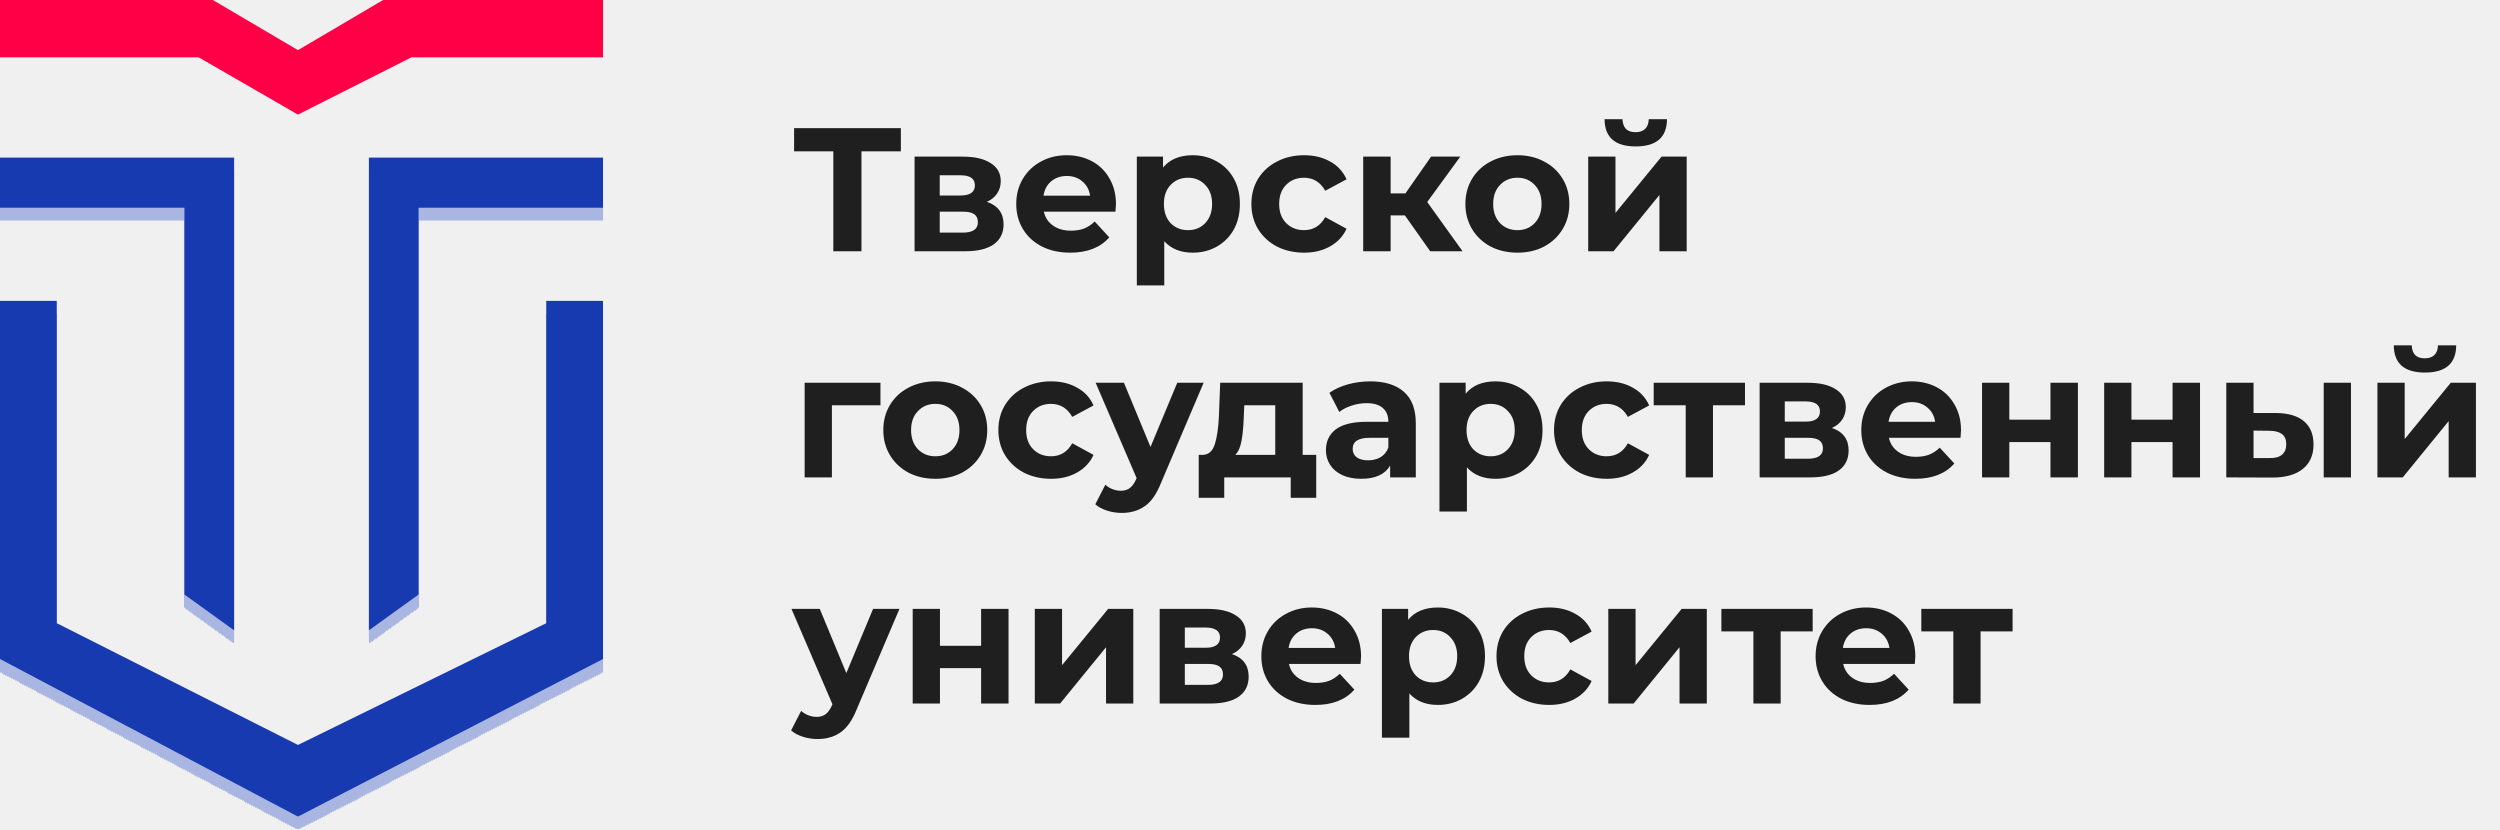
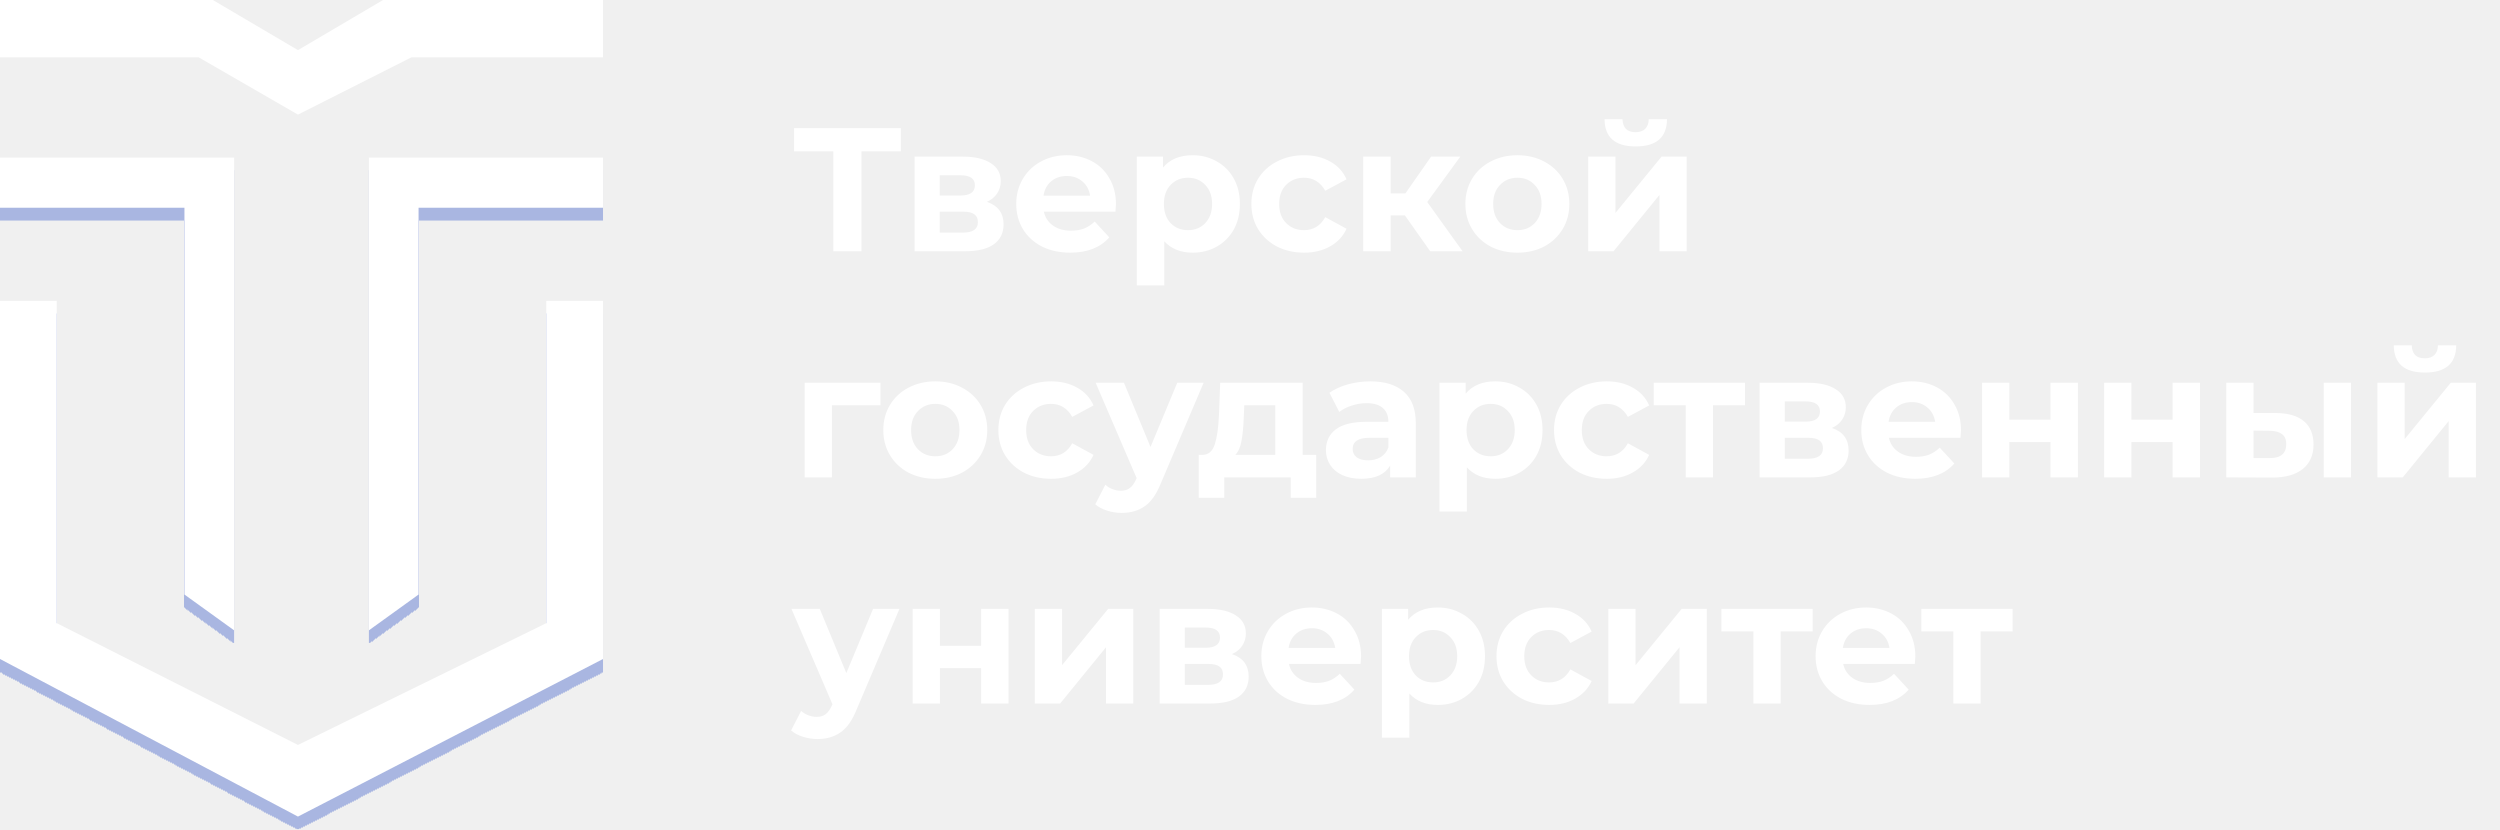
<svg xmlns="http://www.w3.org/2000/svg" width="199" height="66" viewBox="0 0 199 66" fill="none">
-   <path d="M16.941 0H0V4.561H15.812L23.718 9.123L32.753 4.561H48V0H30.494L23.718 3.991L16.941 0Z" fill="#FF0047" />
+   <path d="M16.941 0H0V4.561H15.812L23.718 9.123L32.753 4.561H48V0H30.494L23.718 3.991L16.941 0Z" fill="#fff" />
  <g filter="url(#filter0_d)">
-     <path d="M18.635 12.544H0V16.535H14.682V47.325L18.635 50.175V12.544Z" fill="#183AB1" />
+     <path d="M18.635 12.544H0V16.535H14.682V47.325L18.635 50.175V12.544Z" fill="#fff" />
  </g>
  <g filter="url(#filter1_d)">
-     <path d="M29.365 12.544H48V16.535H33.318V47.325L29.365 50.175V12.544Z" fill="#183AB1" />
+     <path d="M29.365 12.544H48V16.535H33.318V47.325L29.365 50.175V12.544Z" fill="#fff" />
  </g>
  <g filter="url(#filter2_d)">
-     <path d="M0 52.456V23.947H4.518V49.605L23.718 59.298L43.482 49.605V23.947H48V52.456L23.718 65L0 52.456Z" fill="#183AB1" />
+     <path d="M0 52.456V23.947H4.518V49.605L23.718 59.298L43.482 49.605V23.947H48V52.456L23.718 65L0 52.456Z" fill="#fff" />
  </g>
-   <path d="M71.708 12.048H68.572V20H66.332V12.048H63.21V10.2H71.708V12.048ZM78.554 16.066C79.441 16.365 79.884 16.962 79.884 17.858C79.884 18.539 79.627 19.067 79.114 19.44C78.601 19.813 77.835 20 76.818 20H72.8V12.468H76.65C77.593 12.468 78.33 12.641 78.862 12.986C79.394 13.322 79.66 13.798 79.66 14.414C79.66 14.787 79.562 15.119 79.366 15.408C79.179 15.688 78.909 15.907 78.554 16.066ZM74.802 15.562H76.454C77.219 15.562 77.602 15.291 77.602 14.75C77.602 14.218 77.219 13.952 76.454 13.952H74.802V15.562ZM76.636 18.516C77.439 18.516 77.84 18.241 77.84 17.69C77.84 17.401 77.747 17.191 77.56 17.06C77.373 16.92 77.079 16.85 76.678 16.85H74.802V18.516H76.636ZM88.831 16.262C88.831 16.29 88.817 16.486 88.789 16.85H83.091C83.194 17.317 83.436 17.685 83.819 17.956C84.202 18.227 84.678 18.362 85.247 18.362C85.639 18.362 85.984 18.306 86.283 18.194C86.591 18.073 86.876 17.886 87.137 17.634L88.299 18.894C87.59 19.706 86.554 20.112 85.191 20.112C84.342 20.112 83.59 19.949 82.937 19.622C82.284 19.286 81.78 18.824 81.425 18.236C81.07 17.648 80.893 16.981 80.893 16.234C80.893 15.497 81.066 14.834 81.411 14.246C81.766 13.649 82.246 13.187 82.853 12.86C83.469 12.524 84.155 12.356 84.911 12.356C85.648 12.356 86.316 12.515 86.913 12.832C87.51 13.149 87.977 13.607 88.313 14.204C88.658 14.792 88.831 15.478 88.831 16.262ZM84.925 14.008C84.43 14.008 84.015 14.148 83.679 14.428C83.343 14.708 83.138 15.091 83.063 15.576H86.773C86.698 15.1 86.493 14.722 86.157 14.442C85.821 14.153 85.41 14.008 84.925 14.008ZM94.943 12.356C95.643 12.356 96.278 12.519 96.847 12.846C97.426 13.163 97.878 13.616 98.205 14.204C98.532 14.783 98.695 15.459 98.695 16.234C98.695 17.009 98.532 17.69 98.205 18.278C97.878 18.857 97.426 19.309 96.847 19.636C96.278 19.953 95.643 20.112 94.943 20.112C93.982 20.112 93.226 19.809 92.675 19.202V22.716H90.491V12.468H92.577V13.336C93.118 12.683 93.907 12.356 94.943 12.356ZM94.565 18.32C95.125 18.32 95.582 18.133 95.937 17.76C96.301 17.377 96.483 16.869 96.483 16.234C96.483 15.599 96.301 15.095 95.937 14.722C95.582 14.339 95.125 14.148 94.565 14.148C94.005 14.148 93.543 14.339 93.179 14.722C92.824 15.095 92.647 15.599 92.647 16.234C92.647 16.869 92.824 17.377 93.179 17.76C93.543 18.133 94.005 18.32 94.565 18.32ZM103.81 20.112C103.007 20.112 102.284 19.949 101.64 19.622C101.005 19.286 100.506 18.824 100.142 18.236C99.787 17.648 99.61 16.981 99.61 16.234C99.61 15.487 99.787 14.82 100.142 14.232C100.506 13.644 101.005 13.187 101.64 12.86C102.284 12.524 103.007 12.356 103.81 12.356C104.603 12.356 105.294 12.524 105.882 12.86C106.479 13.187 106.913 13.658 107.184 14.274L105.49 15.184C105.098 14.493 104.533 14.148 103.796 14.148C103.226 14.148 102.755 14.335 102.382 14.708C102.008 15.081 101.822 15.59 101.822 16.234C101.822 16.878 102.008 17.387 102.382 17.76C102.755 18.133 103.226 18.32 103.796 18.32C104.542 18.32 105.107 17.975 105.49 17.284L107.184 18.208C106.913 18.805 106.479 19.272 105.882 19.608C105.294 19.944 104.603 20.112 103.81 20.112ZM111.829 17.144H110.695V20H108.511V12.468H110.695V15.394H111.871L113.915 12.468H116.239L113.607 16.08L116.421 20H113.845L111.829 17.144ZM120.789 20.112C119.996 20.112 119.282 19.949 118.647 19.622C118.022 19.286 117.532 18.824 117.177 18.236C116.822 17.648 116.645 16.981 116.645 16.234C116.645 15.487 116.822 14.82 117.177 14.232C117.532 13.644 118.022 13.187 118.647 12.86C119.282 12.524 119.996 12.356 120.789 12.356C121.582 12.356 122.292 12.524 122.917 12.86C123.542 13.187 124.032 13.644 124.387 14.232C124.742 14.82 124.919 15.487 124.919 16.234C124.919 16.981 124.742 17.648 124.387 18.236C124.032 18.824 123.542 19.286 122.917 19.622C122.292 19.949 121.582 20.112 120.789 20.112ZM120.789 18.32C121.349 18.32 121.806 18.133 122.161 17.76C122.525 17.377 122.707 16.869 122.707 16.234C122.707 15.599 122.525 15.095 122.161 14.722C121.806 14.339 121.349 14.148 120.789 14.148C120.229 14.148 119.767 14.339 119.403 14.722C119.039 15.095 118.857 15.599 118.857 16.234C118.857 16.869 119.039 17.377 119.403 17.76C119.767 18.133 120.229 18.32 120.789 18.32ZM126.421 12.468H128.591V16.948L132.259 12.468H134.261V20H132.091V15.52L128.437 20H126.421V12.468ZM130.201 11.656C128.558 11.656 127.732 10.933 127.723 9.486H129.151C129.16 9.813 129.249 10.069 129.417 10.256C129.594 10.433 129.851 10.522 130.187 10.522C130.523 10.522 130.78 10.433 130.957 10.256C131.144 10.069 131.237 9.813 131.237 9.486H132.693C132.684 10.933 131.853 11.656 130.201 11.656ZM70.084 32.26H66.22V38H64.05V30.468H70.084V32.26ZM74.455 38.112C73.662 38.112 72.948 37.949 72.313 37.622C71.688 37.286 71.198 36.824 70.843 36.236C70.488 35.648 70.311 34.981 70.311 34.234C70.311 33.487 70.488 32.82 70.843 32.232C71.198 31.644 71.688 31.187 72.313 30.86C72.948 30.524 73.662 30.356 74.455 30.356C75.248 30.356 75.958 30.524 76.583 30.86C77.208 31.187 77.698 31.644 78.053 32.232C78.408 32.82 78.585 33.487 78.585 34.234C78.585 34.981 78.408 35.648 78.053 36.236C77.698 36.824 77.208 37.286 76.583 37.622C75.958 37.949 75.248 38.112 74.455 38.112ZM74.455 36.32C75.015 36.32 75.472 36.133 75.827 35.76C76.191 35.377 76.373 34.869 76.373 34.234C76.373 33.599 76.191 33.095 75.827 32.722C75.472 32.339 75.015 32.148 74.455 32.148C73.895 32.148 73.433 32.339 73.069 32.722C72.705 33.095 72.523 33.599 72.523 34.234C72.523 34.869 72.705 35.377 73.069 35.76C73.433 36.133 73.895 36.32 74.455 36.32ZM83.671 38.112C82.868 38.112 82.145 37.949 81.501 37.622C80.866 37.286 80.367 36.824 80.003 36.236C79.648 35.648 79.471 34.981 79.471 34.234C79.471 33.487 79.648 32.82 80.003 32.232C80.367 31.644 80.866 31.187 81.501 30.86C82.145 30.524 82.868 30.356 83.671 30.356C84.464 30.356 85.155 30.524 85.743 30.86C86.34 31.187 86.774 31.658 87.045 32.274L85.351 33.184C84.959 32.493 84.394 32.148 83.657 32.148C83.088 32.148 82.616 32.335 82.243 32.708C81.87 33.081 81.683 33.59 81.683 34.234C81.683 34.878 81.87 35.387 82.243 35.76C82.616 36.133 83.088 36.32 83.657 36.32C84.404 36.32 84.968 35.975 85.351 35.284L87.045 36.208C86.774 36.805 86.34 37.272 85.743 37.608C85.155 37.944 84.464 38.112 83.671 38.112ZM95.809 30.468L92.407 38.462C92.062 39.33 91.632 39.941 91.119 40.296C90.615 40.651 90.004 40.828 89.285 40.828C88.893 40.828 88.506 40.767 88.123 40.646C87.74 40.525 87.428 40.357 87.185 40.142L87.983 38.588C88.151 38.737 88.342 38.854 88.557 38.938C88.781 39.022 89 39.064 89.215 39.064C89.514 39.064 89.756 38.989 89.943 38.84C90.13 38.7 90.298 38.462 90.447 38.126L90.475 38.056L87.213 30.468H89.467L91.581 35.578L93.709 30.468H95.809ZM104.771 36.208V39.624H102.741V38H97.449V39.624H95.419V36.208H95.727C96.194 36.199 96.516 35.923 96.693 35.382C96.871 34.841 96.983 34.071 97.029 33.072L97.127 30.468H103.693V36.208H104.771ZM99.003 33.226C98.975 33.991 98.915 34.617 98.821 35.102C98.737 35.587 98.574 35.956 98.331 36.208H101.509V32.26H99.045L99.003 33.226ZM109.072 30.356C110.238 30.356 111.134 30.636 111.76 31.196C112.385 31.747 112.698 32.582 112.698 33.702V38H110.654V37.062C110.243 37.762 109.478 38.112 108.358 38.112C107.779 38.112 107.275 38.014 106.846 37.818C106.426 37.622 106.104 37.351 105.88 37.006C105.656 36.661 105.544 36.269 105.544 35.83C105.544 35.13 105.805 34.579 106.328 34.178C106.86 33.777 107.676 33.576 108.778 33.576H110.514C110.514 33.1 110.369 32.736 110.08 32.484C109.79 32.223 109.356 32.092 108.778 32.092C108.376 32.092 107.98 32.157 107.588 32.288C107.205 32.409 106.878 32.577 106.608 32.792L105.824 31.266C106.234 30.977 106.724 30.753 107.294 30.594C107.872 30.435 108.465 30.356 109.072 30.356ZM108.904 36.642C109.277 36.642 109.608 36.558 109.898 36.39C110.187 36.213 110.392 35.956 110.514 35.62V34.85H109.016C108.12 34.85 107.672 35.144 107.672 35.732C107.672 36.012 107.779 36.236 107.994 36.404C108.218 36.563 108.521 36.642 108.904 36.642ZM119.033 30.356C119.733 30.356 120.368 30.519 120.937 30.846C121.516 31.163 121.968 31.616 122.295 32.204C122.622 32.783 122.785 33.459 122.785 34.234C122.785 35.009 122.622 35.69 122.295 36.278C121.968 36.857 121.516 37.309 120.937 37.636C120.368 37.953 119.733 38.112 119.033 38.112C118.072 38.112 117.316 37.809 116.765 37.202V40.716H114.581V30.468H116.667V31.336C117.208 30.683 117.997 30.356 119.033 30.356ZM118.655 36.32C119.215 36.32 119.672 36.133 120.027 35.76C120.391 35.377 120.573 34.869 120.573 34.234C120.573 33.599 120.391 33.095 120.027 32.722C119.672 32.339 119.215 32.148 118.655 32.148C118.095 32.148 117.633 32.339 117.269 32.722C116.914 33.095 116.737 33.599 116.737 34.234C116.737 34.869 116.914 35.377 117.269 35.76C117.633 36.133 118.095 36.32 118.655 36.32ZM127.9 38.112C127.097 38.112 126.374 37.949 125.73 37.622C125.095 37.286 124.596 36.824 124.232 36.236C123.877 35.648 123.7 34.981 123.7 34.234C123.7 33.487 123.877 32.82 124.232 32.232C124.596 31.644 125.095 31.187 125.73 30.86C126.374 30.524 127.097 30.356 127.9 30.356C128.693 30.356 129.384 30.524 129.972 30.86C130.569 31.187 131.003 31.658 131.274 32.274L129.58 33.184C129.188 32.493 128.623 32.148 127.886 32.148C127.316 32.148 126.845 32.335 126.472 32.708C126.098 33.081 125.912 33.59 125.912 34.234C125.912 34.878 126.098 35.387 126.472 35.76C126.845 36.133 127.316 36.32 127.886 36.32C128.632 36.32 129.197 35.975 129.58 35.284L131.274 36.208C131.003 36.805 130.569 37.272 129.972 37.608C129.384 37.944 128.693 38.112 127.9 38.112ZM138.901 32.26H136.353V38H134.183V32.26H131.635V30.468H138.901V32.26ZM145.82 34.066C146.706 34.365 147.15 34.962 147.15 35.858C147.15 36.539 146.893 37.067 146.38 37.44C145.866 37.813 145.101 38 144.084 38H140.066V30.468H143.916C144.858 30.468 145.596 30.641 146.128 30.986C146.66 31.322 146.926 31.798 146.926 32.414C146.926 32.787 146.828 33.119 146.632 33.408C146.445 33.688 146.174 33.907 145.82 34.066ZM142.068 33.562H143.72C144.485 33.562 144.868 33.291 144.868 32.75C144.868 32.218 144.485 31.952 143.72 31.952H142.068V33.562ZM143.902 36.516C144.704 36.516 145.106 36.241 145.106 35.69C145.106 35.401 145.012 35.191 144.826 35.06C144.639 34.92 144.345 34.85 143.944 34.85H142.068V36.516H143.902ZM156.097 34.262C156.097 34.29 156.083 34.486 156.055 34.85H150.357C150.459 35.317 150.702 35.685 151.085 35.956C151.467 36.227 151.943 36.362 152.513 36.362C152.905 36.362 153.25 36.306 153.549 36.194C153.857 36.073 154.141 35.886 154.403 35.634L155.565 36.894C154.855 37.706 153.819 38.112 152.457 38.112C151.607 38.112 150.856 37.949 150.203 37.622C149.549 37.286 149.045 36.824 148.691 36.236C148.336 35.648 148.159 34.981 148.159 34.234C148.159 33.497 148.331 32.834 148.677 32.246C149.031 31.649 149.512 31.187 150.119 30.86C150.735 30.524 151.421 30.356 152.177 30.356C152.914 30.356 153.581 30.515 154.179 30.832C154.776 31.149 155.243 31.607 155.579 32.204C155.924 32.792 156.097 33.478 156.097 34.262ZM152.191 32.008C151.696 32.008 151.281 32.148 150.945 32.428C150.609 32.708 150.403 33.091 150.329 33.576H154.039C153.964 33.1 153.759 32.722 153.423 32.442C153.087 32.153 152.676 32.008 152.191 32.008ZM157.771 30.468H159.941V33.408H163.217V30.468H165.401V38H163.217V35.186H159.941V38H157.771V30.468ZM167.491 30.468H169.661V33.408H172.937V30.468H175.121V38H172.937V35.186H169.661V38H167.491V30.468ZM181.174 32.876C182.154 32.885 182.896 33.105 183.4 33.534C183.904 33.963 184.156 34.579 184.156 35.382C184.156 36.222 183.871 36.871 183.302 37.328C182.733 37.785 181.925 38.014 180.88 38.014L177.212 38V30.468H179.382V32.876H181.174ZM184.968 30.468H187.138V38H184.968V30.468ZM180.684 36.46C181.104 36.469 181.426 36.381 181.65 36.194C181.874 36.007 181.986 35.727 181.986 35.354C181.986 34.99 181.874 34.724 181.65 34.556C181.435 34.388 181.113 34.299 180.684 34.29L179.382 34.276V36.46H180.684ZM189.243 30.468H191.413V34.948L195.081 30.468H197.083V38H194.913V33.52L191.259 38H189.243V30.468ZM193.023 29.656C191.381 29.656 190.555 28.933 190.545 27.486H191.973C191.983 27.813 192.071 28.069 192.239 28.256C192.417 28.433 192.673 28.522 193.009 28.522C193.345 28.522 193.602 28.433 193.779 28.256C193.966 28.069 194.059 27.813 194.059 27.486H195.515C195.506 28.933 194.675 29.656 193.023 29.656ZM71.596 48.468L68.194 56.462C67.849 57.33 67.419 57.941 66.906 58.296C66.402 58.651 65.791 58.828 65.072 58.828C64.68 58.828 64.293 58.767 63.91 58.646C63.527 58.525 63.215 58.357 62.972 58.142L63.77 56.588C63.938 56.737 64.129 56.854 64.344 56.938C64.568 57.022 64.787 57.064 65.002 57.064C65.301 57.064 65.543 56.989 65.73 56.84C65.917 56.7 66.085 56.462 66.234 56.126L66.262 56.056L63 48.468H65.254L67.368 53.578L69.496 48.468H71.596ZM72.65 48.468H74.82V51.408H78.096V48.468H80.28V56H78.096V53.186H74.82V56H72.65V48.468ZM82.37 48.468H84.54V52.948L88.208 48.468H90.21V56H88.04V51.52L84.386 56H82.37V48.468ZM98.064 52.066C98.95 52.365 99.394 52.962 99.394 53.858C99.394 54.539 99.137 55.067 98.624 55.44C98.11 55.813 97.345 56 96.328 56H92.31V48.468H96.16C97.102 48.468 97.84 48.641 98.372 48.986C98.904 49.322 99.17 49.798 99.17 50.414C99.17 50.787 99.072 51.119 98.876 51.408C98.689 51.688 98.418 51.907 98.064 52.066ZM94.312 51.562H95.964C96.729 51.562 97.112 51.291 97.112 50.75C97.112 50.218 96.729 49.952 95.964 49.952H94.312V51.562ZM96.146 54.516C96.948 54.516 97.35 54.241 97.35 53.69C97.35 53.401 97.256 53.191 97.07 53.06C96.883 52.92 96.589 52.85 96.188 52.85H94.312V54.516H96.146ZM108.341 52.262C108.341 52.29 108.327 52.486 108.299 52.85H102.601C102.703 53.317 102.946 53.685 103.329 53.956C103.711 54.227 104.187 54.362 104.757 54.362C105.149 54.362 105.494 54.306 105.793 54.194C106.101 54.073 106.385 53.886 106.647 53.634L107.809 54.894C107.099 55.706 106.063 56.112 104.701 56.112C103.851 56.112 103.1 55.949 102.447 55.622C101.793 55.286 101.289 54.824 100.935 54.236C100.58 53.648 100.403 52.981 100.403 52.234C100.403 51.497 100.575 50.834 100.921 50.246C101.275 49.649 101.756 49.187 102.363 48.86C102.979 48.524 103.665 48.356 104.421 48.356C105.158 48.356 105.825 48.515 106.423 48.832C107.02 49.149 107.487 49.607 107.823 50.204C108.168 50.792 108.341 51.478 108.341 52.262ZM104.435 50.008C103.94 50.008 103.525 50.148 103.189 50.428C102.853 50.708 102.647 51.091 102.573 51.576H106.283C106.208 51.1 106.003 50.722 105.667 50.442C105.331 50.153 104.92 50.008 104.435 50.008ZM114.453 48.356C115.153 48.356 115.788 48.519 116.357 48.846C116.936 49.163 117.388 49.616 117.715 50.204C118.042 50.783 118.205 51.459 118.205 52.234C118.205 53.009 118.042 53.69 117.715 54.278C117.388 54.857 116.936 55.309 116.357 55.636C115.788 55.953 115.153 56.112 114.453 56.112C113.492 56.112 112.736 55.809 112.185 55.202V58.716H110.001V48.468H112.087V49.336C112.628 48.683 113.417 48.356 114.453 48.356ZM114.075 54.32C114.635 54.32 115.092 54.133 115.447 53.76C115.811 53.377 115.993 52.869 115.993 52.234C115.993 51.599 115.811 51.095 115.447 50.722C115.092 50.339 114.635 50.148 114.075 50.148C113.515 50.148 113.053 50.339 112.689 50.722C112.334 51.095 112.157 51.599 112.157 52.234C112.157 52.869 112.334 53.377 112.689 53.76C113.053 54.133 113.515 54.32 114.075 54.32ZM123.32 56.112C122.517 56.112 121.794 55.949 121.15 55.622C120.515 55.286 120.016 54.824 119.652 54.236C119.297 53.648 119.12 52.981 119.12 52.234C119.12 51.487 119.297 50.82 119.652 50.232C120.016 49.644 120.515 49.187 121.15 48.86C121.794 48.524 122.517 48.356 123.32 48.356C124.113 48.356 124.804 48.524 125.392 48.86C125.989 49.187 126.423 49.658 126.694 50.274L125 51.184C124.608 50.493 124.043 50.148 123.306 50.148C122.736 50.148 122.265 50.335 121.892 50.708C121.518 51.081 121.332 51.59 121.332 52.234C121.332 52.878 121.518 53.387 121.892 53.76C122.265 54.133 122.736 54.32 123.306 54.32C124.052 54.32 124.617 53.975 125 53.284L126.694 54.208C126.423 54.805 125.989 55.272 125.392 55.608C124.804 55.944 124.113 56.112 123.32 56.112ZM128.021 48.468H130.191V52.948L133.859 48.468H135.861V56H133.691V51.52L130.037 56H128.021V48.468ZM144.288 50.26H141.74V56H139.57V50.26H137.022V48.468H144.288V50.26ZM152.46 52.262C152.46 52.29 152.446 52.486 152.418 52.85H146.72C146.823 53.317 147.065 53.685 147.448 53.956C147.831 54.227 148.307 54.362 148.876 54.362C149.268 54.362 149.613 54.306 149.912 54.194C150.22 54.073 150.505 53.886 150.766 53.634L151.928 54.894C151.219 55.706 150.183 56.112 148.82 56.112C147.971 56.112 147.219 55.949 146.566 55.622C145.913 55.286 145.409 54.824 145.054 54.236C144.699 53.648 144.522 52.981 144.522 52.234C144.522 51.497 144.695 50.834 145.04 50.246C145.395 49.649 145.875 49.187 146.482 48.86C147.098 48.524 147.784 48.356 148.54 48.356C149.277 48.356 149.945 48.515 150.542 48.832C151.139 49.149 151.606 49.607 151.942 50.204C152.287 50.792 152.46 51.478 152.46 52.262ZM148.554 50.008C148.059 50.008 147.644 50.148 147.308 50.428C146.972 50.708 146.767 51.091 146.692 51.576H150.402C150.327 51.1 150.122 50.722 149.786 50.442C149.45 50.153 149.039 50.008 148.554 50.008ZM160.202 50.26H157.654V56H155.484V50.26H152.936V48.468H160.202V50.26Z" fill="#1F1F1F" />
+   <path d="M71.708 12.048H68.572V20H66.332V12.048H63.21V10.2H71.708V12.048ZM78.554 16.066C79.441 16.365 79.884 16.962 79.884 17.858C79.884 18.539 79.627 19.067 79.114 19.44C78.601 19.813 77.835 20 76.818 20H72.8V12.468H76.65C77.593 12.468 78.33 12.641 78.862 12.986C79.394 13.322 79.66 13.798 79.66 14.414C79.66 14.787 79.562 15.119 79.366 15.408C79.179 15.688 78.909 15.907 78.554 16.066ZM74.802 15.562H76.454C77.219 15.562 77.602 15.291 77.602 14.75C77.602 14.218 77.219 13.952 76.454 13.952H74.802V15.562ZM76.636 18.516C77.439 18.516 77.84 18.241 77.84 17.69C77.84 17.401 77.747 17.191 77.56 17.06C77.373 16.92 77.079 16.85 76.678 16.85H74.802V18.516H76.636ZM88.831 16.262C88.831 16.29 88.817 16.486 88.789 16.85H83.091C83.194 17.317 83.436 17.685 83.819 17.956C84.202 18.227 84.678 18.362 85.247 18.362C85.639 18.362 85.984 18.306 86.283 18.194C86.591 18.073 86.876 17.886 87.137 17.634L88.299 18.894C87.59 19.706 86.554 20.112 85.191 20.112C84.342 20.112 83.59 19.949 82.937 19.622C82.284 19.286 81.78 18.824 81.425 18.236C81.07 17.648 80.893 16.981 80.893 16.234C80.893 15.497 81.066 14.834 81.411 14.246C81.766 13.649 82.246 13.187 82.853 12.86C83.469 12.524 84.155 12.356 84.911 12.356C85.648 12.356 86.316 12.515 86.913 12.832C87.51 13.149 87.977 13.607 88.313 14.204C88.658 14.792 88.831 15.478 88.831 16.262ZM84.925 14.008C84.43 14.008 84.015 14.148 83.679 14.428C83.343 14.708 83.138 15.091 83.063 15.576H86.773C86.698 15.1 86.493 14.722 86.157 14.442C85.821 14.153 85.41 14.008 84.925 14.008ZM94.943 12.356C95.643 12.356 96.278 12.519 96.847 12.846C97.426 13.163 97.878 13.616 98.205 14.204C98.532 14.783 98.695 15.459 98.695 16.234C98.695 17.009 98.532 17.69 98.205 18.278C97.878 18.857 97.426 19.309 96.847 19.636C96.278 19.953 95.643 20.112 94.943 20.112C93.982 20.112 93.226 19.809 92.675 19.202V22.716H90.491V12.468H92.577V13.336C93.118 12.683 93.907 12.356 94.943 12.356ZM94.565 18.32C95.125 18.32 95.582 18.133 95.937 17.76C96.301 17.377 96.483 16.869 96.483 16.234C96.483 15.599 96.301 15.095 95.937 14.722C95.582 14.339 95.125 14.148 94.565 14.148C94.005 14.148 93.543 14.339 93.179 14.722C92.824 15.095 92.647 15.599 92.647 16.234C92.647 16.869 92.824 17.377 93.179 17.76C93.543 18.133 94.005 18.32 94.565 18.32ZM103.81 20.112C103.007 20.112 102.284 19.949 101.64 19.622C101.005 19.286 100.506 18.824 100.142 18.236C99.787 17.648 99.61 16.981 99.61 16.234C99.61 15.487 99.787 14.82 100.142 14.232C100.506 13.644 101.005 13.187 101.64 12.86C102.284 12.524 103.007 12.356 103.81 12.356C104.603 12.356 105.294 12.524 105.882 12.86C106.479 13.187 106.913 13.658 107.184 14.274L105.49 15.184C105.098 14.493 104.533 14.148 103.796 14.148C103.226 14.148 102.755 14.335 102.382 14.708C102.008 15.081 101.822 15.59 101.822 16.234C101.822 16.878 102.008 17.387 102.382 17.76C102.755 18.133 103.226 18.32 103.796 18.32C104.542 18.32 105.107 17.975 105.49 17.284L107.184 18.208C106.913 18.805 106.479 19.272 105.882 19.608C105.294 19.944 104.603 20.112 103.81 20.112ZM111.829 17.144H110.695V20H108.511V12.468H110.695V15.394H111.871L113.915 12.468H116.239L113.607 16.08L116.421 20H113.845L111.829 17.144ZM120.789 20.112C119.996 20.112 119.282 19.949 118.647 19.622C118.022 19.286 117.532 18.824 117.177 18.236C116.822 17.648 116.645 16.981 116.645 16.234C116.645 15.487 116.822 14.82 117.177 14.232C117.532 13.644 118.022 13.187 118.647 12.86C119.282 12.524 119.996 12.356 120.789 12.356C121.582 12.356 122.292 12.524 122.917 12.86C123.542 13.187 124.032 13.644 124.387 14.232C124.742 14.82 124.919 15.487 124.919 16.234C124.919 16.981 124.742 17.648 124.387 18.236C124.032 18.824 123.542 19.286 122.917 19.622C122.292 19.949 121.582 20.112 120.789 20.112ZM120.789 18.32C121.349 18.32 121.806 18.133 122.161 17.76C122.525 17.377 122.707 16.869 122.707 16.234C122.707 15.599 122.525 15.095 122.161 14.722C121.806 14.339 121.349 14.148 120.789 14.148C120.229 14.148 119.767 14.339 119.403 14.722C119.039 15.095 118.857 15.599 118.857 16.234C118.857 16.869 119.039 17.377 119.403 17.76C119.767 18.133 120.229 18.32 120.789 18.32ZM126.421 12.468H128.591V16.948L132.259 12.468H134.261V20H132.091V15.52L128.437 20H126.421V12.468ZM130.201 11.656C128.558 11.656 127.732 10.933 127.723 9.486H129.151C129.16 9.813 129.249 10.069 129.417 10.256C129.594 10.433 129.851 10.522 130.187 10.522C130.523 10.522 130.78 10.433 130.957 10.256C131.144 10.069 131.237 9.813 131.237 9.486H132.693C132.684 10.933 131.853 11.656 130.201 11.656ZM70.084 32.26H66.22V38H64.05V30.468H70.084V32.26ZM74.455 38.112C73.662 38.112 72.948 37.949 72.313 37.622C71.688 37.286 71.198 36.824 70.843 36.236C70.488 35.648 70.311 34.981 70.311 34.234C70.311 33.487 70.488 32.82 70.843 32.232C71.198 31.644 71.688 31.187 72.313 30.86C72.948 30.524 73.662 30.356 74.455 30.356C75.248 30.356 75.958 30.524 76.583 30.86C77.208 31.187 77.698 31.644 78.053 32.232C78.408 32.82 78.585 33.487 78.585 34.234C78.585 34.981 78.408 35.648 78.053 36.236C77.698 36.824 77.208 37.286 76.583 37.622C75.958 37.949 75.248 38.112 74.455 38.112ZM74.455 36.32C75.015 36.32 75.472 36.133 75.827 35.76C76.191 35.377 76.373 34.869 76.373 34.234C76.373 33.599 76.191 33.095 75.827 32.722C75.472 32.339 75.015 32.148 74.455 32.148C73.895 32.148 73.433 32.339 73.069 32.722C72.705 33.095 72.523 33.599 72.523 34.234C72.523 34.869 72.705 35.377 73.069 35.76C73.433 36.133 73.895 36.32 74.455 36.32ZM83.671 38.112C82.868 38.112 82.145 37.949 81.501 37.622C80.866 37.286 80.367 36.824 80.003 36.236C79.648 35.648 79.471 34.981 79.471 34.234C79.471 33.487 79.648 32.82 80.003 32.232C80.367 31.644 80.866 31.187 81.501 30.86C82.145 30.524 82.868 30.356 83.671 30.356C84.464 30.356 85.155 30.524 85.743 30.86C86.34 31.187 86.774 31.658 87.045 32.274L85.351 33.184C84.959 32.493 84.394 32.148 83.657 32.148C83.088 32.148 82.616 32.335 82.243 32.708C81.87 33.081 81.683 33.59 81.683 34.234C81.683 34.878 81.87 35.387 82.243 35.76C82.616 36.133 83.088 36.32 83.657 36.32C84.404 36.32 84.968 35.975 85.351 35.284L87.045 36.208C86.774 36.805 86.34 37.272 85.743 37.608C85.155 37.944 84.464 38.112 83.671 38.112ZM95.809 30.468L92.407 38.462C92.062 39.33 91.632 39.941 91.119 40.296C90.615 40.651 90.004 40.828 89.285 40.828C88.893 40.828 88.506 40.767 88.123 40.646C87.74 40.525 87.428 40.357 87.185 40.142L87.983 38.588C88.151 38.737 88.342 38.854 88.557 38.938C88.781 39.022 89 39.064 89.215 39.064C89.514 39.064 89.756 38.989 89.943 38.84C90.13 38.7 90.298 38.462 90.447 38.126L90.475 38.056L87.213 30.468H89.467L91.581 35.578L93.709 30.468H95.809ZM104.771 36.208V39.624H102.741V38H97.449V39.624H95.419V36.208H95.727C96.194 36.199 96.516 35.923 96.693 35.382C96.871 34.841 96.983 34.071 97.029 33.072L97.127 30.468H103.693V36.208H104.771ZM99.003 33.226C98.975 33.991 98.915 34.617 98.821 35.102C98.737 35.587 98.574 35.956 98.331 36.208H101.509V32.26H99.045L99.003 33.226ZM109.072 30.356C110.238 30.356 111.134 30.636 111.76 31.196C112.385 31.747 112.698 32.582 112.698 33.702V38H110.654V37.062C110.243 37.762 109.478 38.112 108.358 38.112C107.779 38.112 107.275 38.014 106.846 37.818C106.426 37.622 106.104 37.351 105.88 37.006C105.656 36.661 105.544 36.269 105.544 35.83C105.544 35.13 105.805 34.579 106.328 34.178C106.86 33.777 107.676 33.576 108.778 33.576H110.514C110.514 33.1 110.369 32.736 110.08 32.484C109.79 32.223 109.356 32.092 108.778 32.092C108.376 32.092 107.98 32.157 107.588 32.288C107.205 32.409 106.878 32.577 106.608 32.792L105.824 31.266C106.234 30.977 106.724 30.753 107.294 30.594C107.872 30.435 108.465 30.356 109.072 30.356ZM108.904 36.642C109.277 36.642 109.608 36.558 109.898 36.39C110.187 36.213 110.392 35.956 110.514 35.62V34.85H109.016C108.12 34.85 107.672 35.144 107.672 35.732C107.672 36.012 107.779 36.236 107.994 36.404C108.218 36.563 108.521 36.642 108.904 36.642ZM119.033 30.356C119.733 30.356 120.368 30.519 120.937 30.846C121.516 31.163 121.968 31.616 122.295 32.204C122.622 32.783 122.785 33.459 122.785 34.234C122.785 35.009 122.622 35.69 122.295 36.278C121.968 36.857 121.516 37.309 120.937 37.636C120.368 37.953 119.733 38.112 119.033 38.112C118.072 38.112 117.316 37.809 116.765 37.202V40.716H114.581V30.468H116.667V31.336C117.208 30.683 117.997 30.356 119.033 30.356ZM118.655 36.32C119.215 36.32 119.672 36.133 120.027 35.76C120.391 35.377 120.573 34.869 120.573 34.234C120.573 33.599 120.391 33.095 120.027 32.722C119.672 32.339 119.215 32.148 118.655 32.148C118.095 32.148 117.633 32.339 117.269 32.722C116.914 33.095 116.737 33.599 116.737 34.234C116.737 34.869 116.914 35.377 117.269 35.76C117.633 36.133 118.095 36.32 118.655 36.32ZM127.9 38.112C127.097 38.112 126.374 37.949 125.73 37.622C125.095 37.286 124.596 36.824 124.232 36.236C123.877 35.648 123.7 34.981 123.7 34.234C123.7 33.487 123.877 32.82 124.232 32.232C124.596 31.644 125.095 31.187 125.73 30.86C126.374 30.524 127.097 30.356 127.9 30.356C128.693 30.356 129.384 30.524 129.972 30.86C130.569 31.187 131.003 31.658 131.274 32.274L129.58 33.184C129.188 32.493 128.623 32.148 127.886 32.148C127.316 32.148 126.845 32.335 126.472 32.708C126.098 33.081 125.912 33.59 125.912 34.234C125.912 34.878 126.098 35.387 126.472 35.76C126.845 36.133 127.316 36.32 127.886 36.32C128.632 36.32 129.197 35.975 129.58 35.284L131.274 36.208C131.003 36.805 130.569 37.272 129.972 37.608C129.384 37.944 128.693 38.112 127.9 38.112ZM138.901 32.26H136.353V38H134.183V32.26H131.635V30.468H138.901V32.26ZM145.82 34.066C146.706 34.365 147.15 34.962 147.15 35.858C147.15 36.539 146.893 37.067 146.38 37.44C145.866 37.813 145.101 38 144.084 38H140.066V30.468H143.916C144.858 30.468 145.596 30.641 146.128 30.986C146.66 31.322 146.926 31.798 146.926 32.414C146.926 32.787 146.828 33.119 146.632 33.408C146.445 33.688 146.174 33.907 145.82 34.066ZM142.068 33.562H143.72C144.485 33.562 144.868 33.291 144.868 32.75C144.868 32.218 144.485 31.952 143.72 31.952H142.068V33.562ZM143.902 36.516C144.704 36.516 145.106 36.241 145.106 35.69C145.106 35.401 145.012 35.191 144.826 35.06C144.639 34.92 144.345 34.85 143.944 34.85H142.068V36.516H143.902ZM156.097 34.262C156.097 34.29 156.083 34.486 156.055 34.85H150.357C150.459 35.317 150.702 35.685 151.085 35.956C151.467 36.227 151.943 36.362 152.513 36.362C152.905 36.362 153.25 36.306 153.549 36.194C153.857 36.073 154.141 35.886 154.403 35.634L155.565 36.894C154.855 37.706 153.819 38.112 152.457 38.112C151.607 38.112 150.856 37.949 150.203 37.622C149.549 37.286 149.045 36.824 148.691 36.236C148.336 35.648 148.159 34.981 148.159 34.234C148.159 33.497 148.331 32.834 148.677 32.246C149.031 31.649 149.512 31.187 150.119 30.86C150.735 30.524 151.421 30.356 152.177 30.356C152.914 30.356 153.581 30.515 154.179 30.832C154.776 31.149 155.243 31.607 155.579 32.204C155.924 32.792 156.097 33.478 156.097 34.262ZM152.191 32.008C151.696 32.008 151.281 32.148 150.945 32.428C150.609 32.708 150.403 33.091 150.329 33.576H154.039C153.964 33.1 153.759 32.722 153.423 32.442C153.087 32.153 152.676 32.008 152.191 32.008ZM157.771 30.468H159.941V33.408H163.217V30.468H165.401V38H163.217V35.186H159.941V38H157.771V30.468ZM167.491 30.468H169.661V33.408H172.937V30.468H175.121V38H172.937V35.186H169.661V38H167.491V30.468ZM181.174 32.876C182.154 32.885 182.896 33.105 183.4 33.534C183.904 33.963 184.156 34.579 184.156 35.382C184.156 36.222 183.871 36.871 183.302 37.328C182.733 37.785 181.925 38.014 180.88 38.014L177.212 38V30.468H179.382V32.876H181.174ZM184.968 30.468H187.138V38H184.968V30.468ZM180.684 36.46C181.104 36.469 181.426 36.381 181.65 36.194C181.874 36.007 181.986 35.727 181.986 35.354C181.986 34.99 181.874 34.724 181.65 34.556C181.435 34.388 181.113 34.299 180.684 34.29L179.382 34.276V36.46H180.684ZM189.243 30.468H191.413V34.948L195.081 30.468H197.083V38H194.913V33.52L191.259 38H189.243V30.468ZM193.023 29.656C191.381 29.656 190.555 28.933 190.545 27.486H191.973C191.983 27.813 192.071 28.069 192.239 28.256C192.417 28.433 192.673 28.522 193.009 28.522C193.345 28.522 193.602 28.433 193.779 28.256C193.966 28.069 194.059 27.813 194.059 27.486H195.515C195.506 28.933 194.675 29.656 193.023 29.656ZM71.596 48.468L68.194 56.462C67.849 57.33 67.419 57.941 66.906 58.296C66.402 58.651 65.791 58.828 65.072 58.828C64.68 58.828 64.293 58.767 63.91 58.646C63.527 58.525 63.215 58.357 62.972 58.142L63.77 56.588C63.938 56.737 64.129 56.854 64.344 56.938C64.568 57.022 64.787 57.064 65.002 57.064C65.301 57.064 65.543 56.989 65.73 56.84C65.917 56.7 66.085 56.462 66.234 56.126L66.262 56.056L63 48.468H65.254L67.368 53.578L69.496 48.468H71.596ZM72.65 48.468H74.82V51.408H78.096V48.468H80.28V56H78.096V53.186H74.82V56H72.65V48.468ZM82.37 48.468H84.54V52.948L88.208 48.468H90.21V56H88.04V51.52L84.386 56H82.37V48.468ZM98.064 52.066C98.95 52.365 99.394 52.962 99.394 53.858C99.394 54.539 99.137 55.067 98.624 55.44C98.11 55.813 97.345 56 96.328 56H92.31V48.468H96.16C97.102 48.468 97.84 48.641 98.372 48.986C98.904 49.322 99.17 49.798 99.17 50.414C99.17 50.787 99.072 51.119 98.876 51.408C98.689 51.688 98.418 51.907 98.064 52.066ZM94.312 51.562H95.964C96.729 51.562 97.112 51.291 97.112 50.75C97.112 50.218 96.729 49.952 95.964 49.952H94.312V51.562ZM96.146 54.516C96.948 54.516 97.35 54.241 97.35 53.69C97.35 53.401 97.256 53.191 97.07 53.06C96.883 52.92 96.589 52.85 96.188 52.85H94.312V54.516H96.146ZM108.341 52.262C108.341 52.29 108.327 52.486 108.299 52.85H102.601C102.703 53.317 102.946 53.685 103.329 53.956C103.711 54.227 104.187 54.362 104.757 54.362C105.149 54.362 105.494 54.306 105.793 54.194C106.101 54.073 106.385 53.886 106.647 53.634L107.809 54.894C107.099 55.706 106.063 56.112 104.701 56.112C103.851 56.112 103.1 55.949 102.447 55.622C101.793 55.286 101.289 54.824 100.935 54.236C100.58 53.648 100.403 52.981 100.403 52.234C100.403 51.497 100.575 50.834 100.921 50.246C101.275 49.649 101.756 49.187 102.363 48.86C102.979 48.524 103.665 48.356 104.421 48.356C105.158 48.356 105.825 48.515 106.423 48.832C107.02 49.149 107.487 49.607 107.823 50.204C108.168 50.792 108.341 51.478 108.341 52.262ZM104.435 50.008C103.94 50.008 103.525 50.148 103.189 50.428C102.853 50.708 102.647 51.091 102.573 51.576H106.283C106.208 51.1 106.003 50.722 105.667 50.442C105.331 50.153 104.92 50.008 104.435 50.008ZM114.453 48.356C115.153 48.356 115.788 48.519 116.357 48.846C116.936 49.163 117.388 49.616 117.715 50.204C118.042 50.783 118.205 51.459 118.205 52.234C118.205 53.009 118.042 53.69 117.715 54.278C117.388 54.857 116.936 55.309 116.357 55.636C115.788 55.953 115.153 56.112 114.453 56.112C113.492 56.112 112.736 55.809 112.185 55.202V58.716H110.001V48.468H112.087V49.336C112.628 48.683 113.417 48.356 114.453 48.356ZM114.075 54.32C114.635 54.32 115.092 54.133 115.447 53.76C115.811 53.377 115.993 52.869 115.993 52.234C115.993 51.599 115.811 51.095 115.447 50.722C115.092 50.339 114.635 50.148 114.075 50.148C113.515 50.148 113.053 50.339 112.689 50.722C112.334 51.095 112.157 51.599 112.157 52.234C112.157 52.869 112.334 53.377 112.689 53.76C113.053 54.133 113.515 54.32 114.075 54.32ZM123.32 56.112C122.517 56.112 121.794 55.949 121.15 55.622C120.515 55.286 120.016 54.824 119.652 54.236C119.297 53.648 119.12 52.981 119.12 52.234C119.12 51.487 119.297 50.82 119.652 50.232C120.016 49.644 120.515 49.187 121.15 48.86C121.794 48.524 122.517 48.356 123.32 48.356C124.113 48.356 124.804 48.524 125.392 48.86C125.989 49.187 126.423 49.658 126.694 50.274L125 51.184C124.608 50.493 124.043 50.148 123.306 50.148C122.736 50.148 122.265 50.335 121.892 50.708C121.518 51.081 121.332 51.59 121.332 52.234C121.332 52.878 121.518 53.387 121.892 53.76C122.265 54.133 122.736 54.32 123.306 54.32C124.052 54.32 124.617 53.975 125 53.284L126.694 54.208C126.423 54.805 125.989 55.272 125.392 55.608C124.804 55.944 124.113 56.112 123.32 56.112ZM128.021 48.468H130.191V52.948L133.859 48.468H135.861V56H133.691V51.52L130.037 56H128.021V48.468ZM144.288 50.26H141.74V56H139.57V50.26H137.022V48.468H144.288V50.26ZM152.46 52.262C152.46 52.29 152.446 52.486 152.418 52.85H146.72C146.823 53.317 147.065 53.685 147.448 53.956C147.831 54.227 148.307 54.362 148.876 54.362C149.268 54.362 149.613 54.306 149.912 54.194C150.22 54.073 150.505 53.886 150.766 53.634L151.928 54.894C151.219 55.706 150.183 56.112 148.82 56.112C147.971 56.112 147.219 55.949 146.566 55.622C145.913 55.286 145.409 54.824 145.054 54.236C144.699 53.648 144.522 52.981 144.522 52.234C144.522 51.497 144.695 50.834 145.04 50.246C145.395 49.649 145.875 49.187 146.482 48.86C147.098 48.524 147.784 48.356 148.54 48.356C149.277 48.356 149.945 48.515 150.542 48.832C151.139 49.149 151.606 49.607 151.942 50.204C152.287 50.792 152.46 51.478 152.46 52.262ZM148.554 50.008C148.059 50.008 147.644 50.148 147.308 50.428C146.972 50.708 146.767 51.091 146.692 51.576H150.402C150.327 51.1 150.122 50.722 149.786 50.442C149.45 50.153 149.039 50.008 148.554 50.008ZM160.202 50.26H157.654V56H155.484V50.26H152.936V48.468H160.202V50.26Z" fill="#fff" />
  <defs>
    <filter id="filter0_d" x="0" y="12.544" width="18.635" height="38.632" filterUnits="userSpaceOnUse" color-interpolation-filters="sRGB">
      <feFlood flood-opacity="0" result="BackgroundImageFix" />
      <feColorMatrix in="SourceAlpha" type="matrix" values="0 0 0 0 0 0 0 0 0 0 0 0 0 0 0 0 0 0 127 0" />
      <feOffset dy="1" />
      <feColorMatrix type="matrix" values="0 0 0 0 0.663 0 0 0 0 0.714 0 0 0 0 0.882 0 0 0 1 0" />
      <feBlend mode="normal" in2="BackgroundImageFix" result="effect1_dropShadow" />
      <feBlend mode="normal" in="SourceGraphic" in2="effect1_dropShadow" result="shape" />
    </filter>
    <filter id="filter1_d" x="29.365" y="12.544" width="18.635" height="38.632" filterUnits="userSpaceOnUse" color-interpolation-filters="sRGB">
      <feFlood flood-opacity="0" result="BackgroundImageFix" />
      <feColorMatrix in="SourceAlpha" type="matrix" values="0 0 0 0 0 0 0 0 0 0 0 0 0 0 0 0 0 0 127 0" />
      <feOffset dy="1" />
      <feColorMatrix type="matrix" values="0 0 0 0 0.663 0 0 0 0 0.714 0 0 0 0 0.882 0 0 0 1 0" />
      <feBlend mode="normal" in2="BackgroundImageFix" result="effect1_dropShadow" />
      <feBlend mode="normal" in="SourceGraphic" in2="effect1_dropShadow" result="shape" />
    </filter>
    <filter id="filter2_d" x="0" y="23.947" width="48" height="42.053" filterUnits="userSpaceOnUse" color-interpolation-filters="sRGB">
      <feFlood flood-opacity="0" result="BackgroundImageFix" />
      <feColorMatrix in="SourceAlpha" type="matrix" values="0 0 0 0 0 0 0 0 0 0 0 0 0 0 0 0 0 0 127 0" />
      <feOffset dy="1" />
      <feColorMatrix type="matrix" values="0 0 0 0 0.663 0 0 0 0 0.714 0 0 0 0 0.882 0 0 0 1 0" />
      <feBlend mode="normal" in2="BackgroundImageFix" result="effect1_dropShadow" />
      <feBlend mode="normal" in="SourceGraphic" in2="effect1_dropShadow" result="shape" />
    </filter>
  </defs>
</svg>
